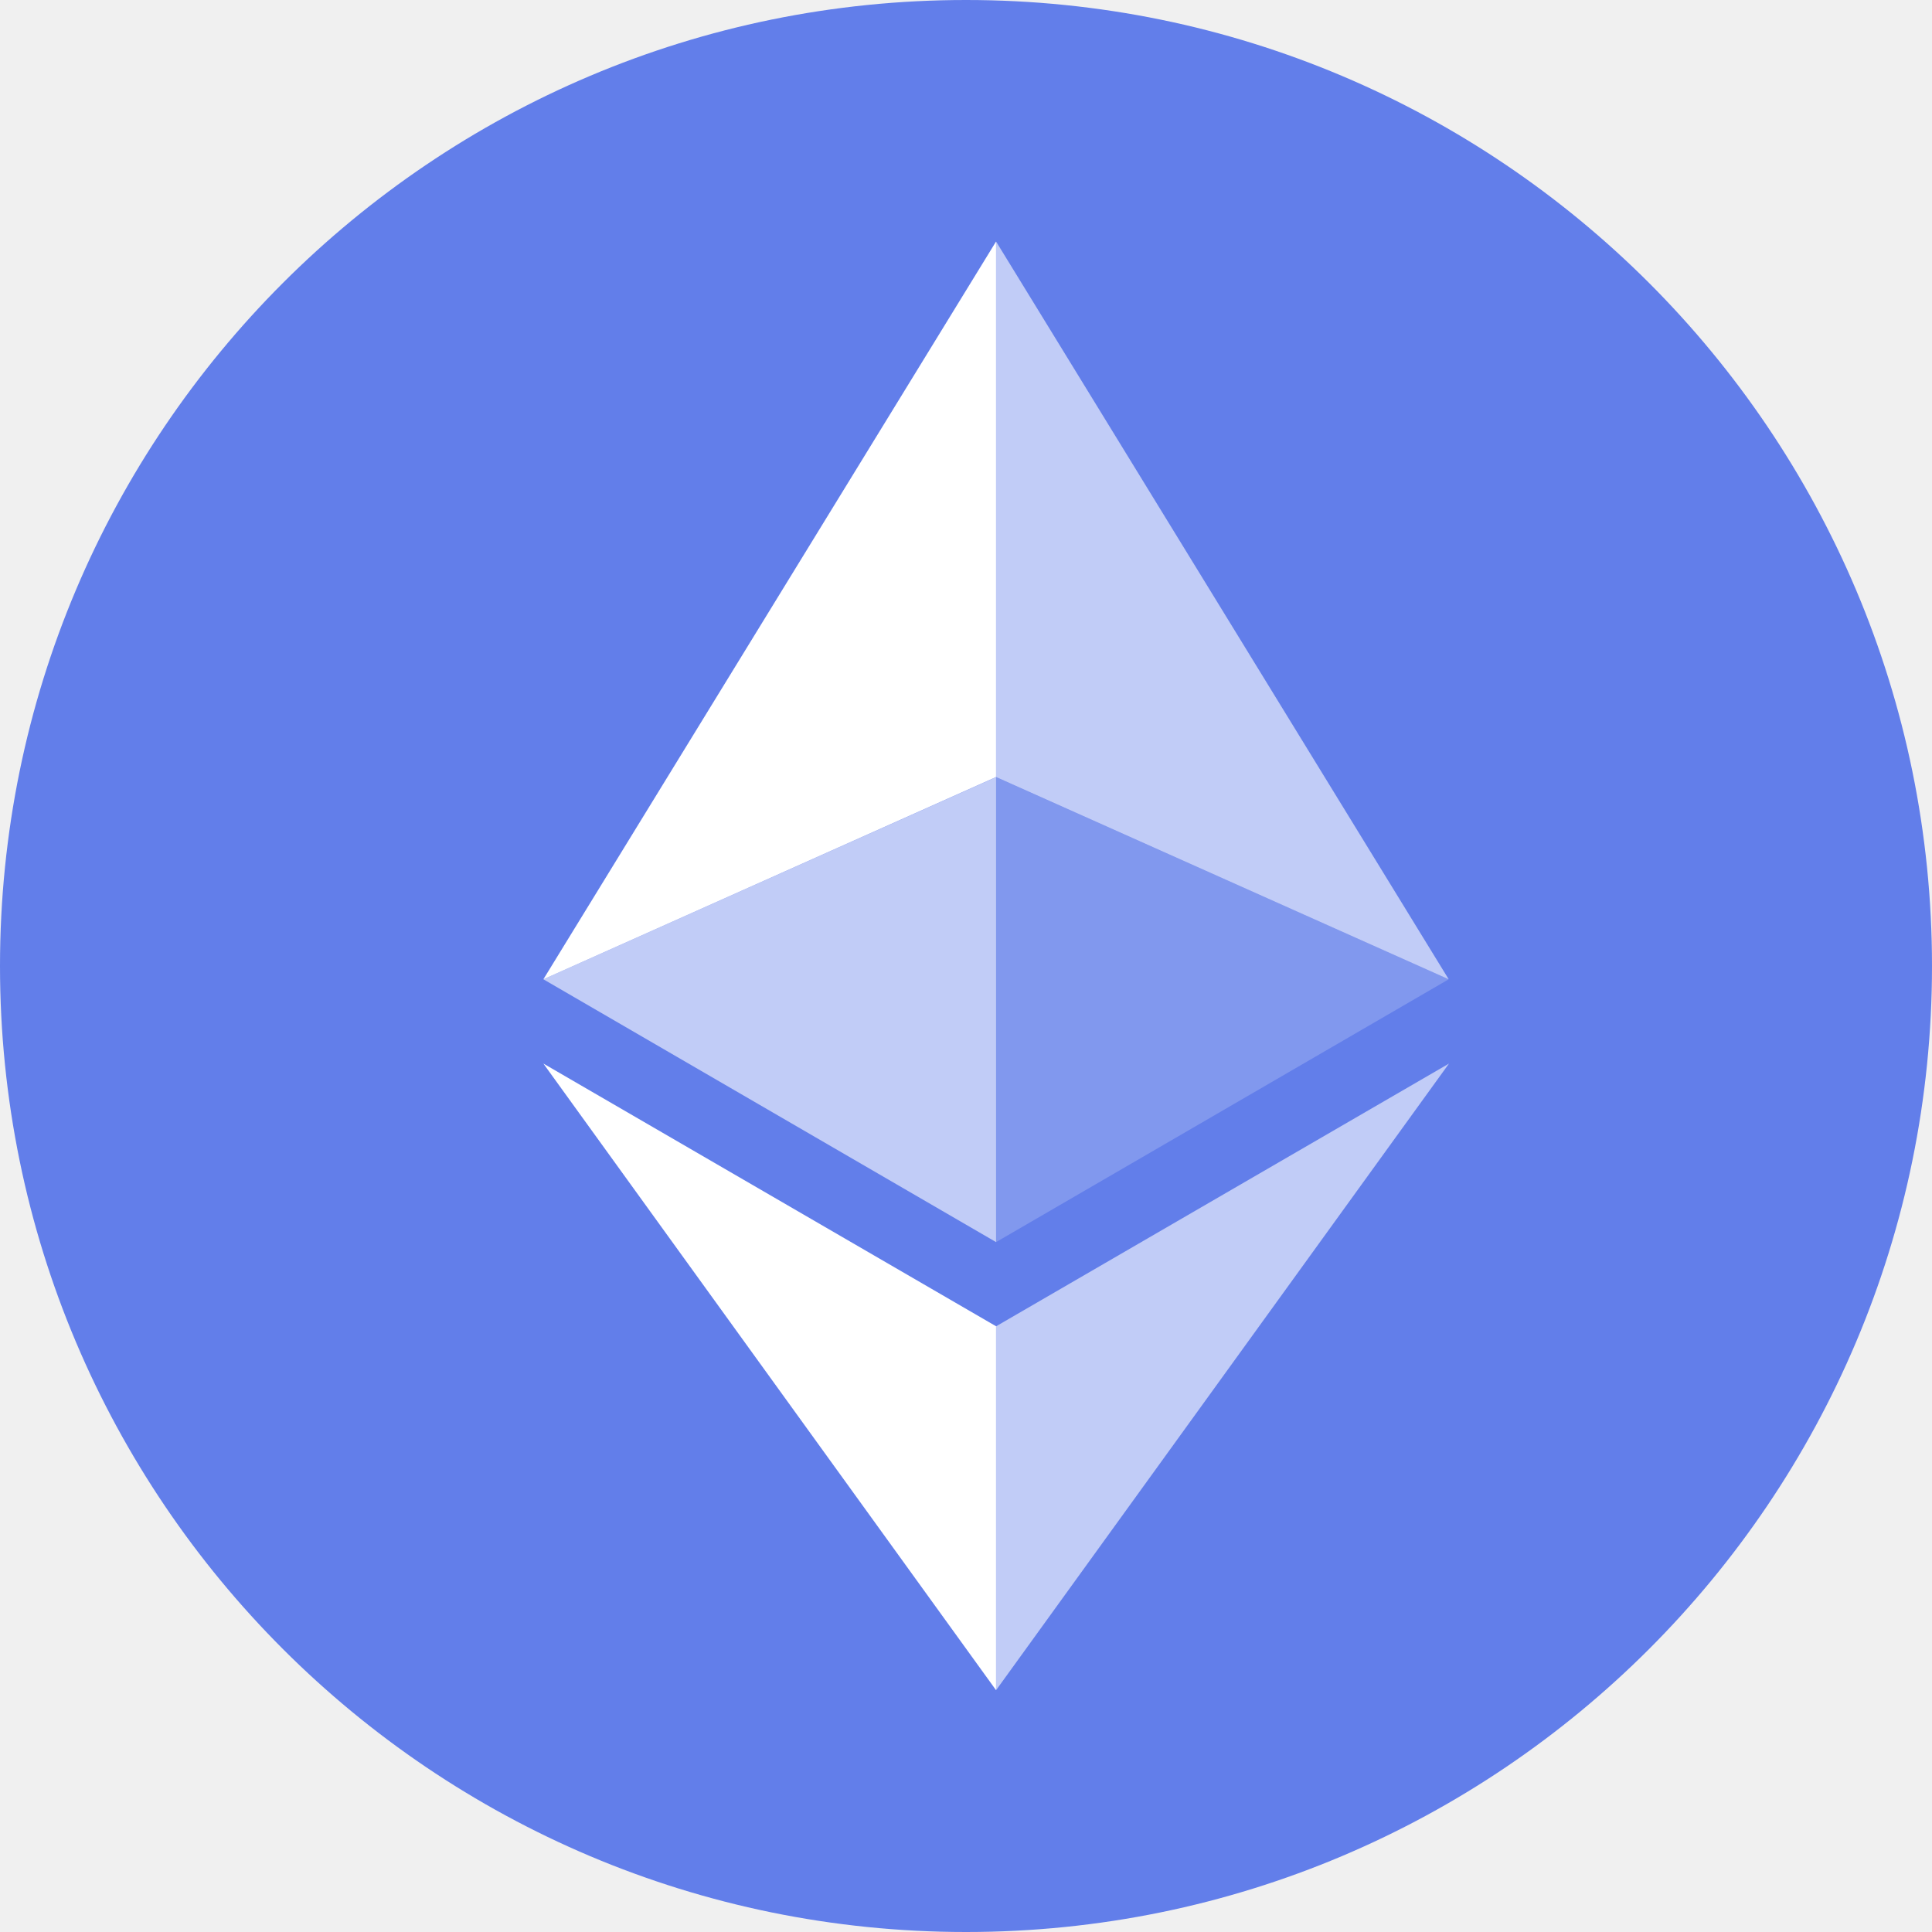
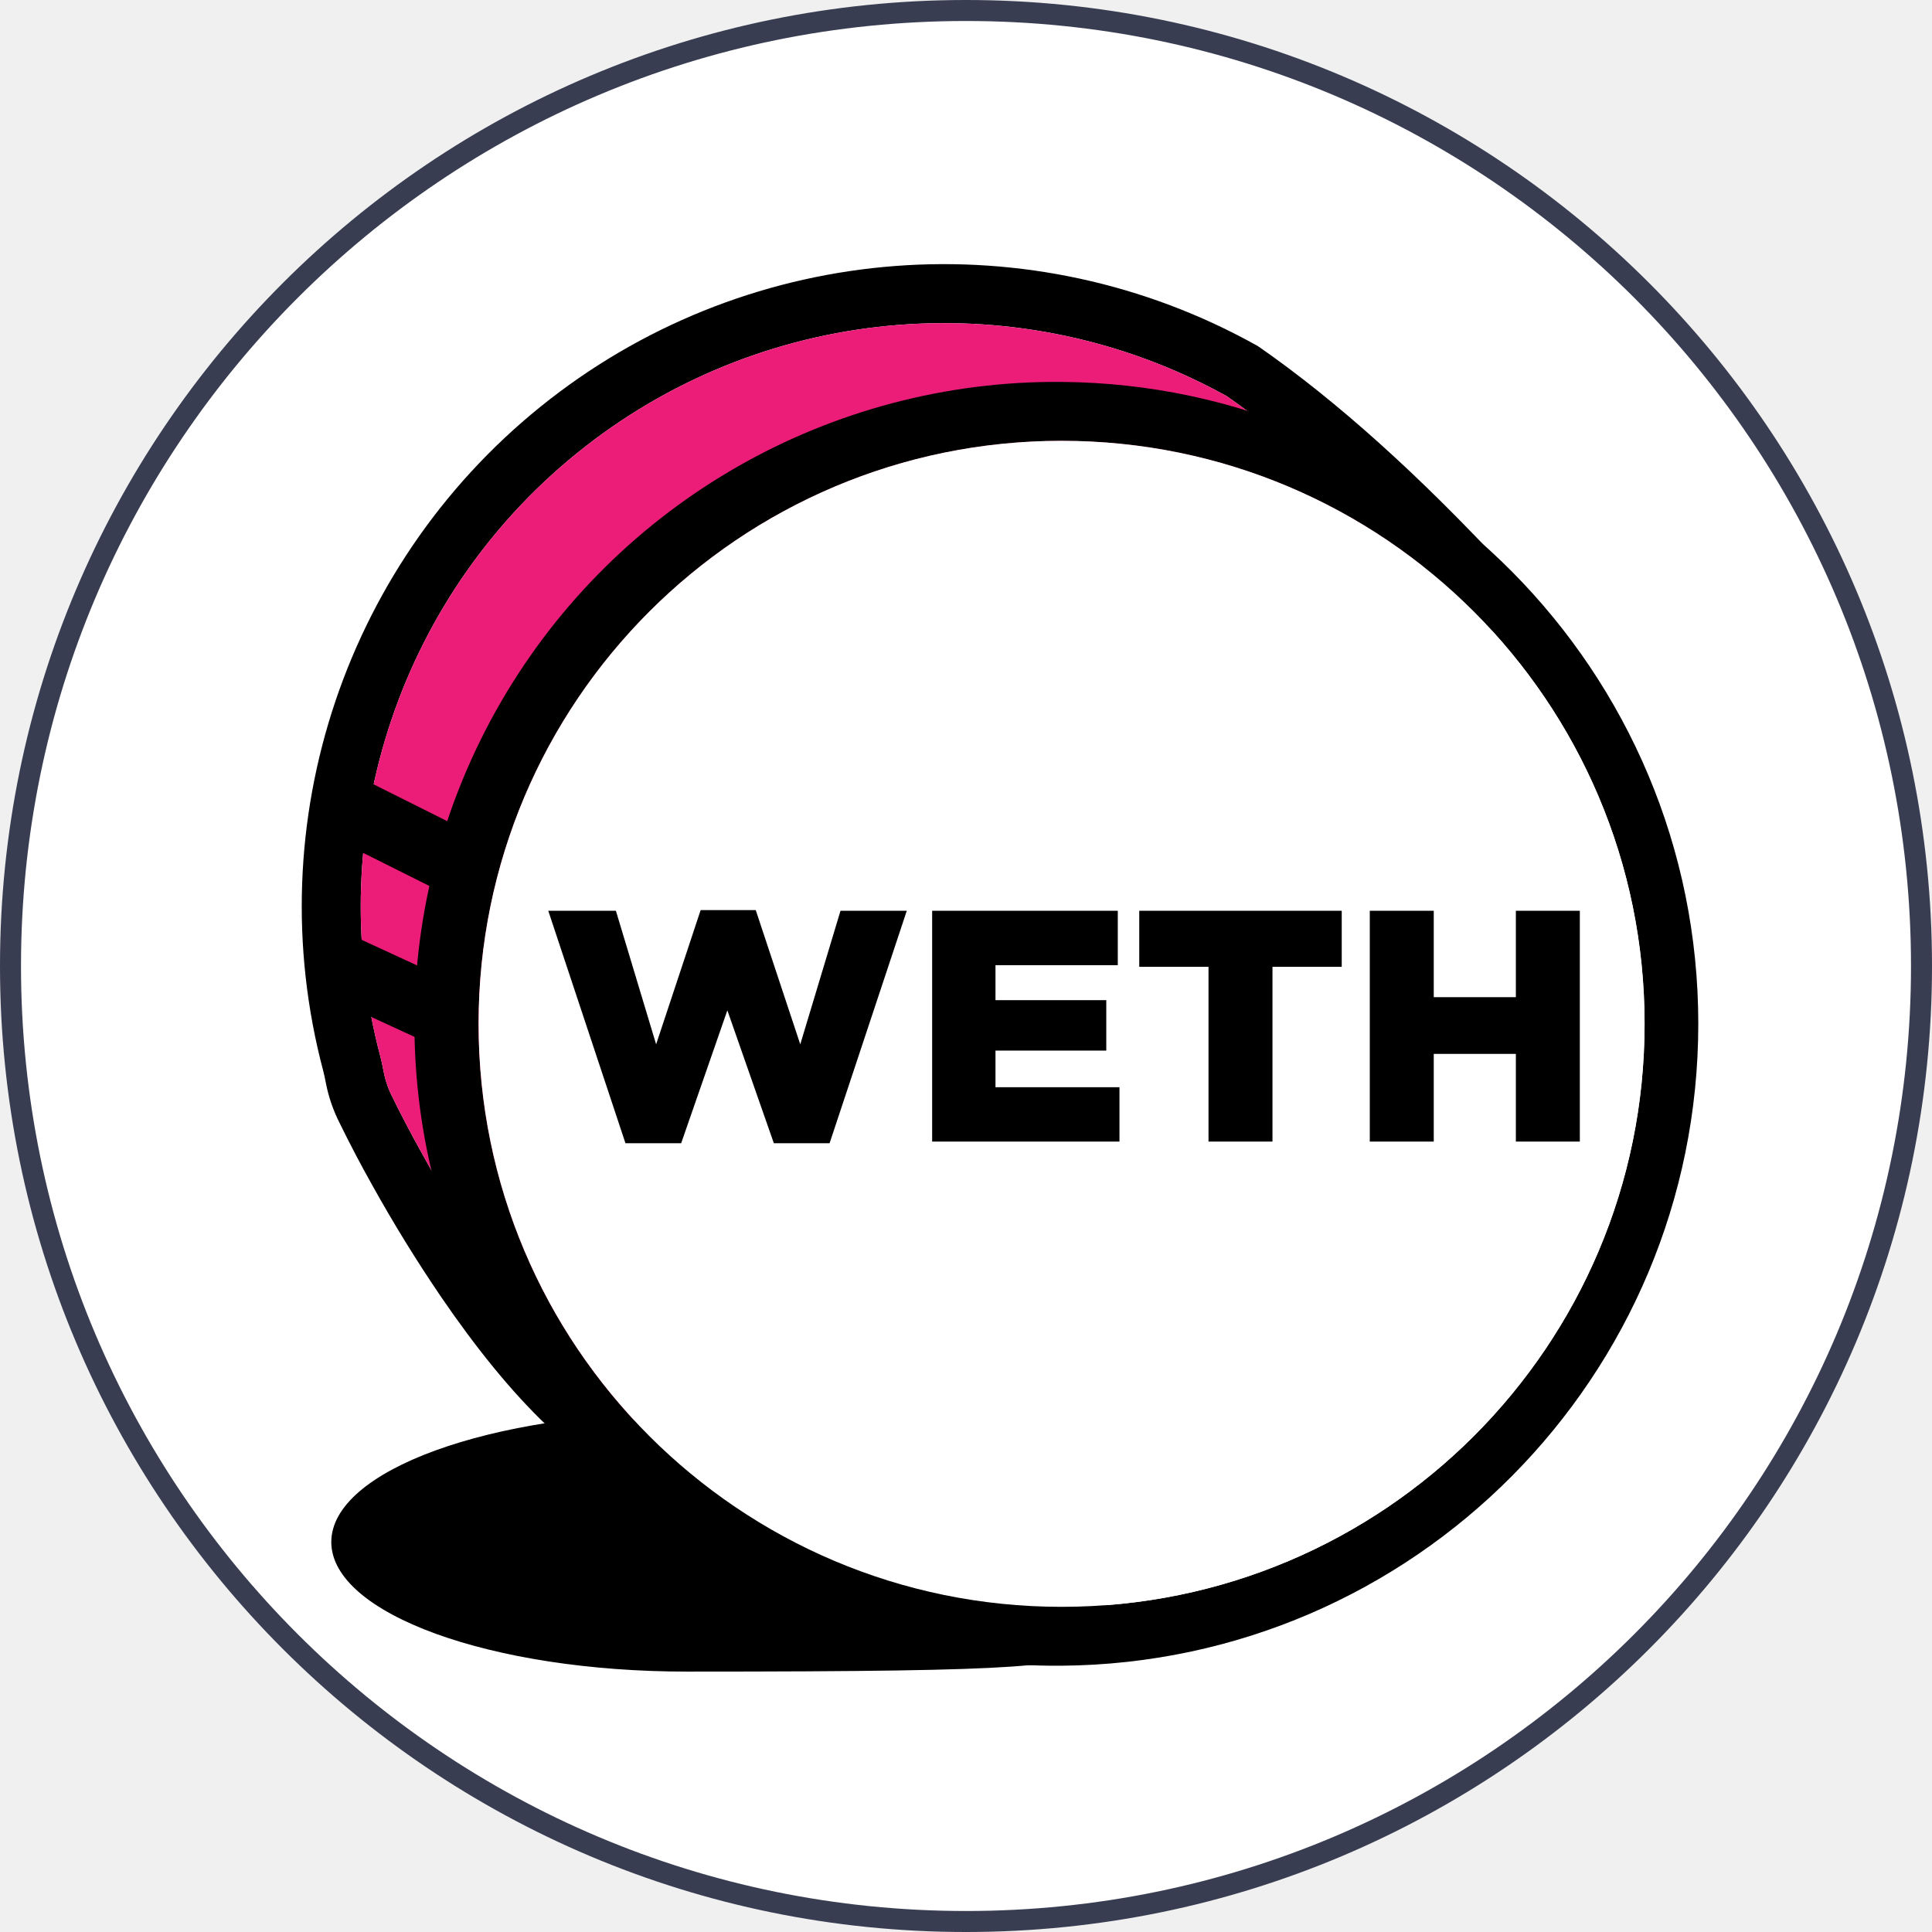
- <svg xmlns="http://www.w3.org/2000/svg" width="800px" height="800px" viewBox="0 0 32 32">
-   <g fill="none" fill-rule="evenodd">
-     <circle cx="16" cy="16" r="16" fill="#627EEA" />
-     <g fill="#FFF" fill-rule="nonzero">
-       <path fill-opacity=".602" d="M16.498 4v8.87l7.497 3.35z" />
-       <path d="M16.498 4L9 16.22l7.498-3.35z" />
-       <path fill-opacity=".602" d="M16.498 21.968v6.027L24 17.616z" />
-       <path d="M16.498 27.995v-6.028L9 17.616z" />
-       <path fill-opacity=".2" d="M16.498 20.573l7.497-4.353-7.497-3.348z" />
-       <path fill-opacity=".602" d="M9 16.22l7.498 4.353v-7.701z" />
-     </g>
-   </g>
+ <svg xmlns="http://www.w3.org/2000/svg" width="46" height="46" viewBox="0 0 46 46" fill="none">
+   <path d="M45.75 23c0 12.565-10.185 22.75-22.75 22.75S.25 35.565.25 23 10.435.25 23 .25 45.75 10.435 45.75 23Z" fill="#fff" stroke="#383D51" stroke-width=".5" />
+   <path d="M16.358 39.8c8.6 0 8.6-.128 10.058-.56 1.904-.566-5.38-5.609-10.058-5.609s-8.47 1.38-8.47 3.084c0 1.704 3.792 3.085 8.47 3.085Z" fill="#000" />
+   <path d="m35.885 13.569.395.426-.346.467C24.72 29.626 18.258 36.492 15.517 35.571c-1.67-.561-3.344-2.248-5.018-4.697a34.592 34.592 0 0 1-1.644-2.67 29.045 29.045 0 0 1-.765-1.458 3.632 3.632 0 0 1-.33-.954l-.008-.039a3.493 3.493 0 0 0-.055-.251A15.29 15.29 0 0 1 29.922 8.225l.058.036c1.85 1.288 3.817 3.057 5.905 5.308Zm-6.677-4.137a13.89 13.89 0 0 0-20.155 15.71c.03.115.044.18.076.345l.007.034c.042.217.116.427.22.623.134.281.403.803.724 1.378a33.242 33.242 0 0 0 1.576 2.56c1.513 2.214 3.013 3.725 4.308 4.16 1.726.58 8.225-6.3 18.495-20.143-1.864-1.969-3.615-3.524-5.251-4.667Z" fill="#000" />
+   <path d="M29.207 9.432a13.89 13.89 0 0 0-20.154 15.71c.03.115.044.18.076.345l.007.034c.042.217.116.427.22.622.134.282.403.803.724 1.379a33.223 33.223 0 0 0 1.576 2.56c1.513 2.213 3.013 3.725 4.308 4.16 1.726.58 8.225-6.3 18.495-20.143-1.865-1.969-3.615-3.524-5.252-4.667Z" fill="#EC1C79" />
+   <path d="M25.275 39.66a15.284 15.284 0 1 1 0-30.567 15.284 15.284 0 0 1 0 30.567Zm0-1.401a13.88 13.88 0 1 0 0-27.761 13.88 13.88 0 0 0 0 27.76Z" fill="#000" />
+   <path d="M25.276 38.258a13.881 13.881 0 1 0 0-27.763 13.881 13.881 0 0 0 0 27.763Z" fill="#fff" />
+   <path fill-rule="evenodd" clip-rule="evenodd" d="m14.892 27.22-1.838-5.535h1.61l.958 3.18 1.06-3.196h1.312l1.06 3.196.958-3.18h1.578l-1.838 5.535h-1.327l-1.107-3.164-1.1 3.164h-1.326Zm7.302-.039v-5.496h4.42v1.295h-2.912v.833h2.638v1.201h-2.638v.872h2.952v1.295h-4.46Zm6.58 0V23.02h-1.649v-1.335h4.821v1.335h-1.649v4.161h-1.523Zm3.84 0v-5.496h1.523v2.057h1.955v-2.057h1.523v5.496h-1.523v-2.088h-1.955v2.088h-1.523Z" fill="#000" />
+   <path d="M8.098 20.032a.785.785 0 0 1 .702-1.405l2.244 1.122a.786.786 0 1 1-.703 1.404l-2.243-1.121Zm-.258 3.719a.785.785 0 1 1 .658-1.426l2.244 1.036a.786.786 0 1 1-.659 1.425L7.84 23.752Z" fill="#000" />
</svg>
